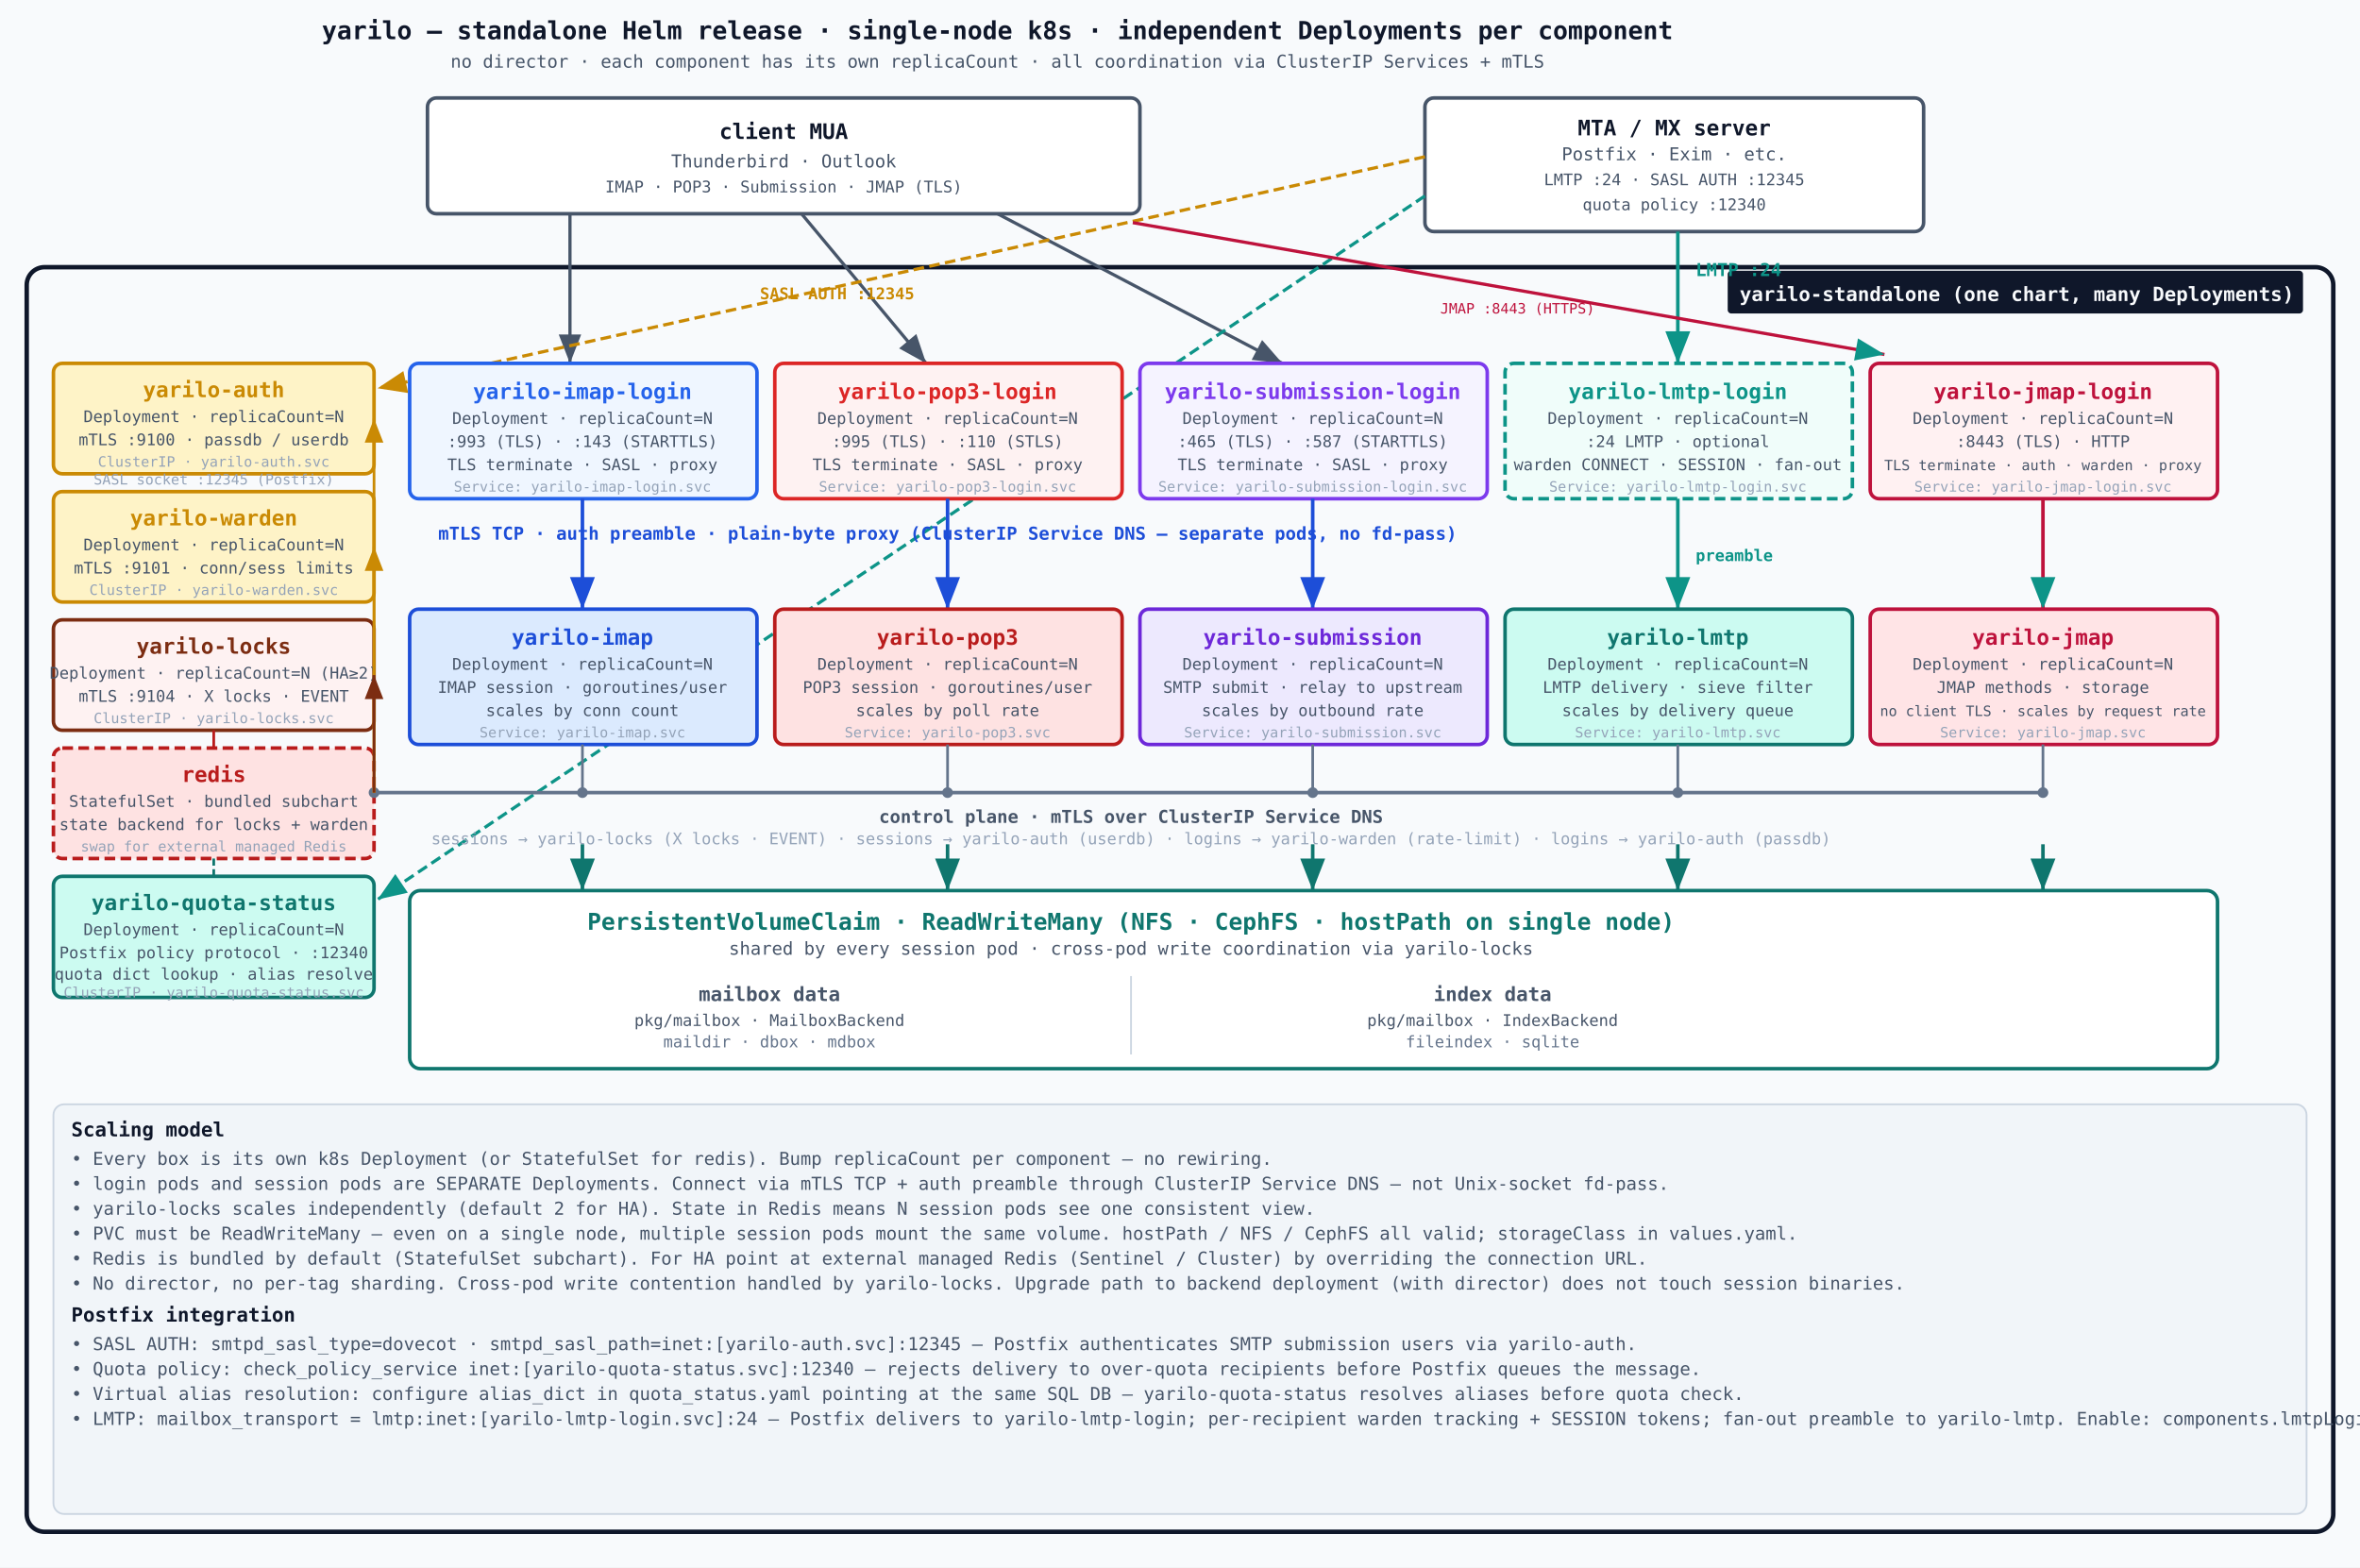
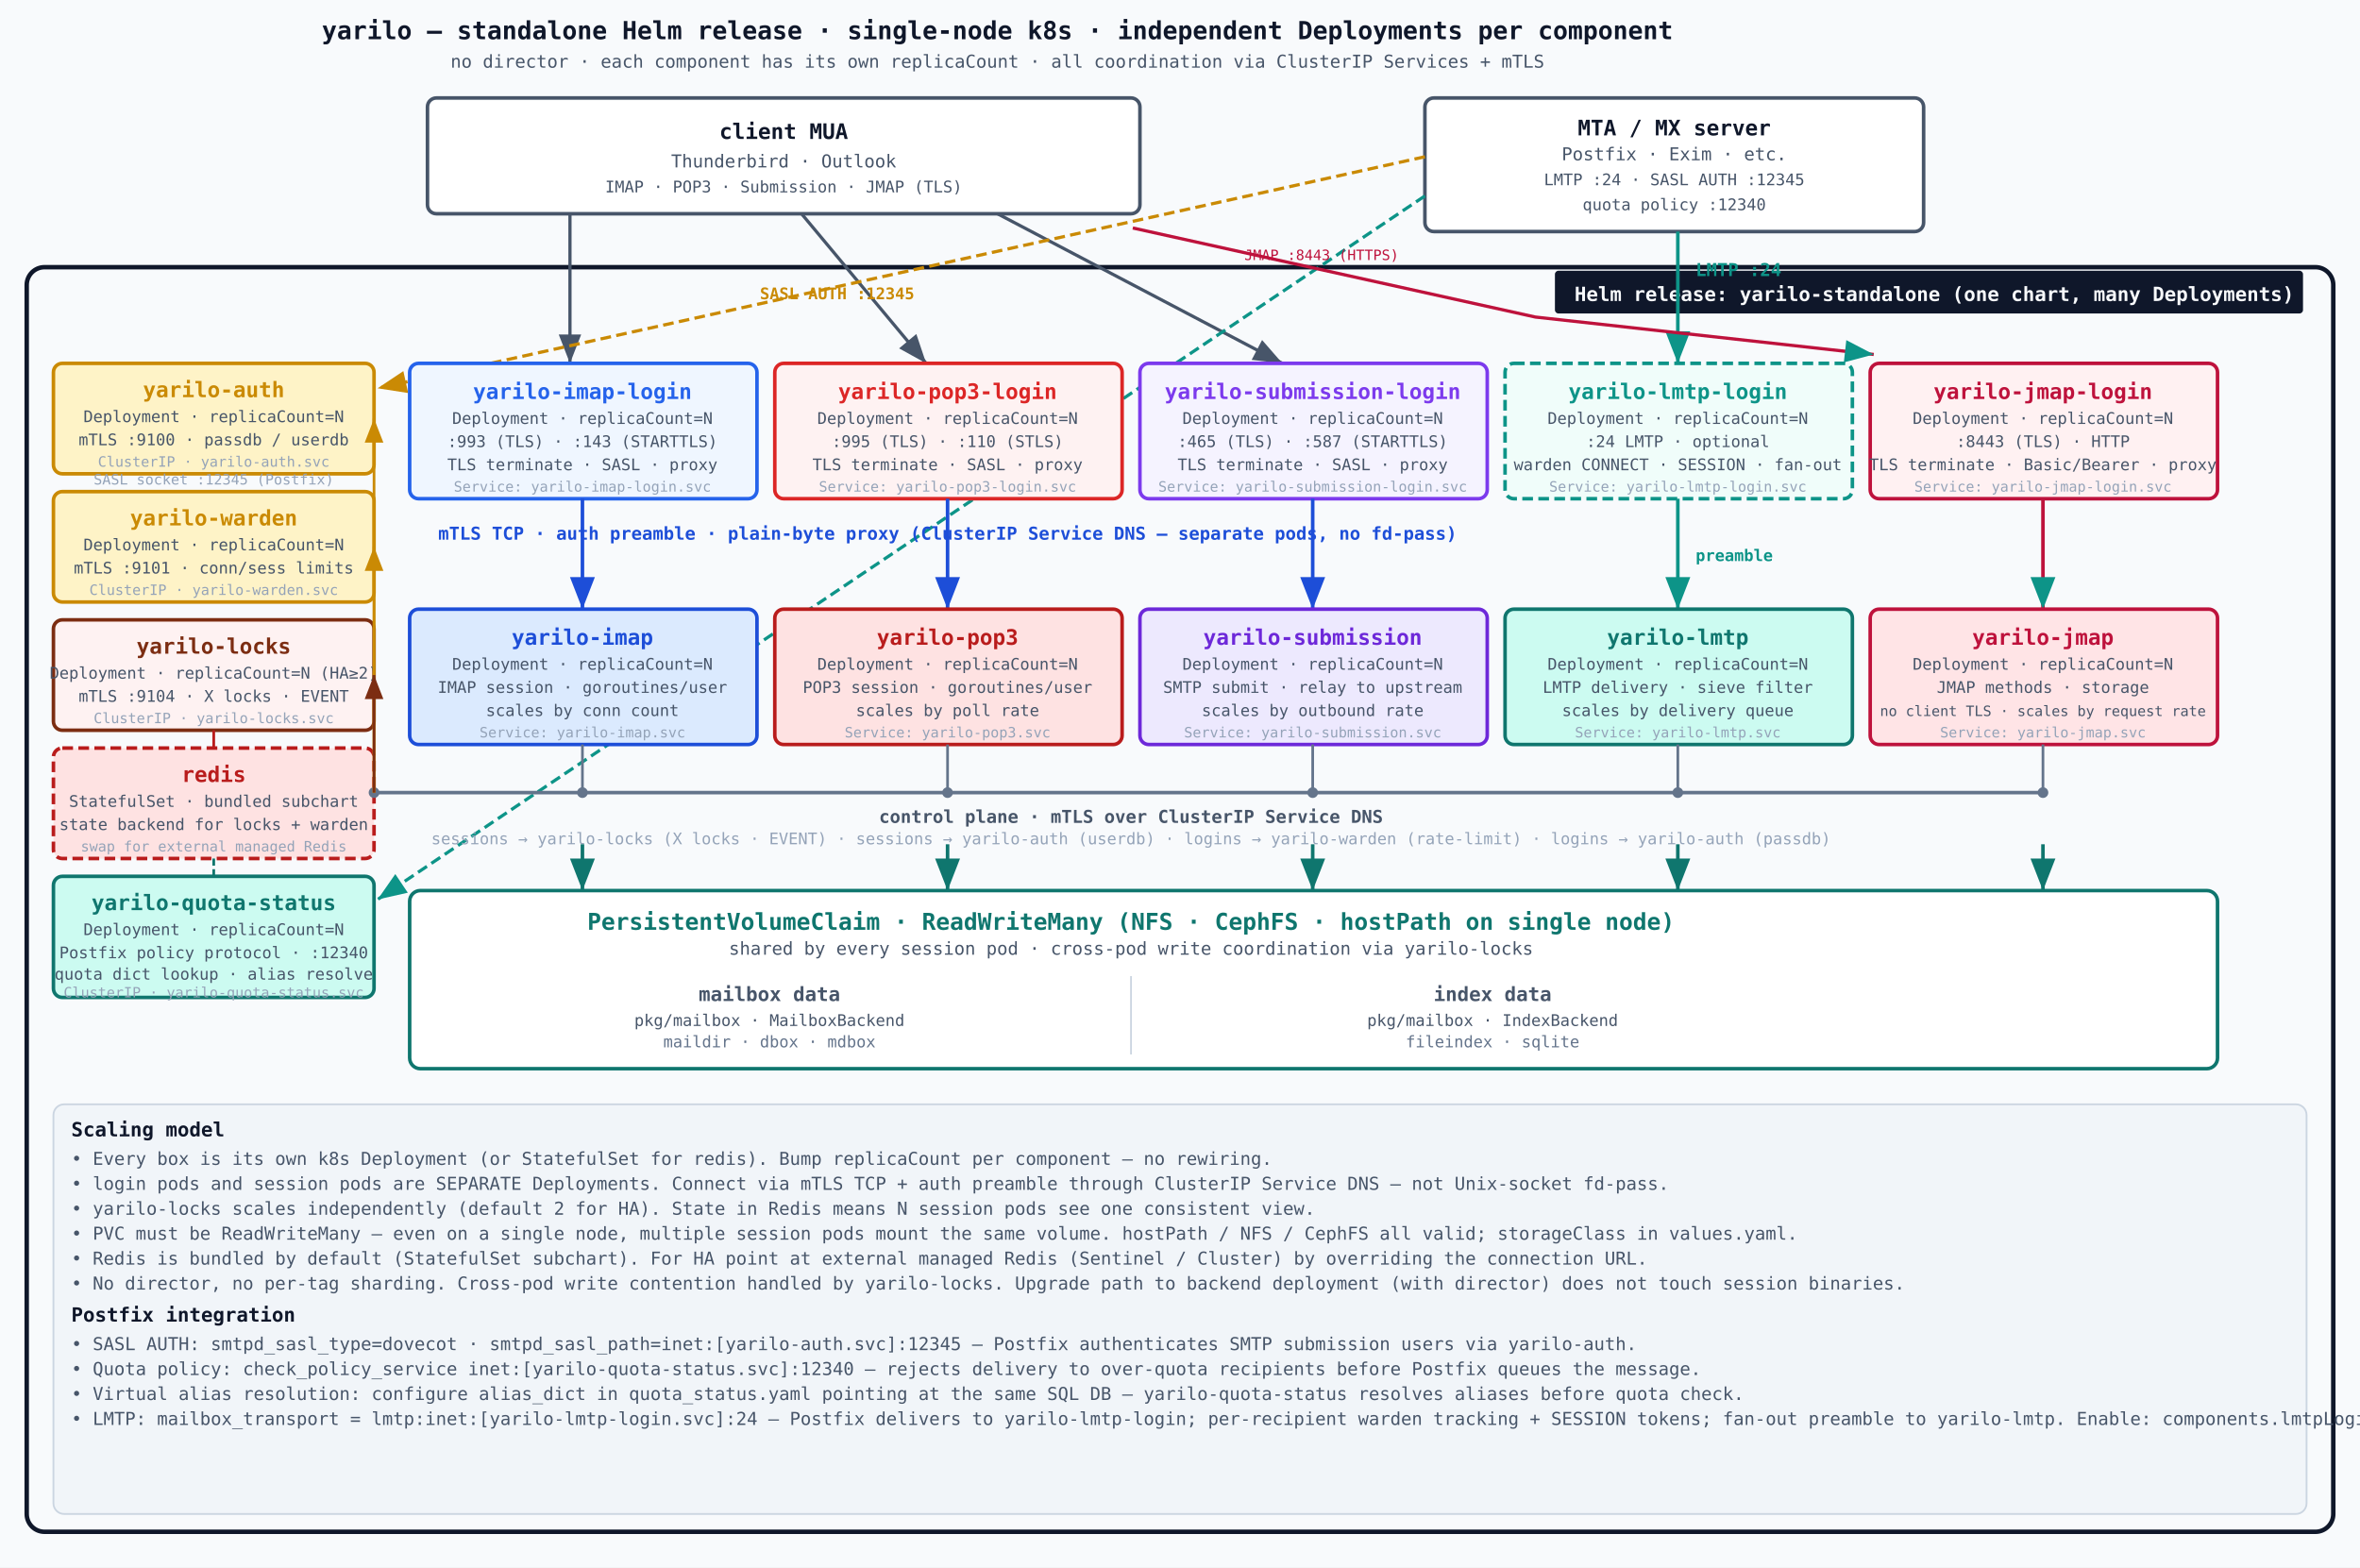
<svg xmlns="http://www.w3.org/2000/svg" width="1325" height="880" font-family="monospace">
  <defs>
    <marker id="aa" markerWidth="9" markerHeight="7" refX="9" refY="3.5" orient="auto">
      <polygon points="0 0,9 3.5,0 7" fill="#ca8a04" />
    </marker>
    <marker id="ax" markerWidth="9" markerHeight="7" refX="9" refY="3.5" orient="auto">
      <polygon points="0 0,9 3.5,0 7" fill="#475569" />
    </marker>
    <marker id="ap" markerWidth="9" markerHeight="7" refX="9" refY="3.5" orient="auto">
      <polygon points="0 0,9 3.5,0 7" fill="#0f766e" />
    </marker>
    <marker id="al" markerWidth="9" markerHeight="7" refX="9" refY="3.5" orient="auto">
      <polygon points="0 0,9 3.5,0 7" fill="#7c2d12" />
    </marker>
    <marker id="ad" markerWidth="9" markerHeight="7" refX="9" refY="3.5" orient="auto">
      <polygon points="0 0,9 3.5,0 7" fill="#1d4ed8" />
    </marker>
    <marker id="ar" markerWidth="9" markerHeight="7" refX="9" refY="3.5" orient="auto">
      <polygon points="0 0,9 3.5,0 7" fill="#b91c1c" />
    </marker>
    <marker id="aq" markerWidth="9" markerHeight="7" refX="9" refY="3.5" orient="auto">
      <polygon points="0 0,9 3.5,0 7" fill="#0d9488" />
    </marker>
  </defs>
  <rect width="1325" height="880" fill="#f8fafc" />
  <text x="560" y="22" text-anchor="middle" fill="#0f172a" font-size="14" font-weight="bold">yarilo — standalone Helm release · single-node k8s · independent Deployments per component</text>
  <text x="560" y="38" text-anchor="middle" fill="#475569" font-size="10">no director · each component has its own replicaCount · all coordination via ClusterIP Services + mTLS</text>
  <rect x="240" y="55" width="400" height="65" rx="5" fill="#ffffff" stroke="#475569" stroke-width="2" />
  <text x="440" y="78" text-anchor="middle" fill="#0f172a" font-size="12" font-weight="bold">client MUA</text>
  <text x="440" y="94" text-anchor="middle" fill="#475569" font-size="10">Thunderbird · Outlook</text>
  <text x="440" y="108" text-anchor="middle" fill="#475569" font-size="9">IMAP · POP3 · Submission · JMAP (TLS)</text>
  <rect x="800" y="55" width="280" height="75" rx="5" fill="#ffffff" stroke="#475569" stroke-width="2" />
  <text x="940" y="76" text-anchor="middle" fill="#0f172a" font-size="12" font-weight="bold">MTA / MX server</text>
  <text x="940" y="90" text-anchor="middle" fill="#475569" font-size="10">Postfix · Exim · etc.</text>
  <text x="940" y="104" text-anchor="middle" fill="#475569" font-size="9">LMTP :24 · SASL AUTH :12345</text>
  <text x="940" y="118" text-anchor="middle" fill="#475569" font-size="9">quota policy :12340</text>
  <rect x="15" y="150" width="1295" height="710" rx="10" fill="none" stroke="#0f172a" stroke-width="2.5" />
-   <rect x="970" y="152" width="323" height="24" rx="2" fill="#0f172a" />
+   <rect x="873" y="152" width="420" height="24" rx="2" fill="#0f172a" />
  <text x="1288" y="169" text-anchor="end" fill="#f8fafc" font-size="11" font-weight="bold">Helm release: yarilo-standalone (one chart, many Deployments)</text>
  <line x1="320" y1="120" x2="320" y2="204" stroke="#475569" stroke-width="1.8" marker-end="url(#ax)" />
  <line x1="450" y1="120" x2="520" y2="204" stroke="#475569" stroke-width="1.8" marker-end="url(#ax)" />
  <line x1="560" y1="120" x2="720" y2="204" stroke="#475569" stroke-width="1.8" marker-end="url(#ax)" />
  <line x1="942" y1="130" x2="942" y2="204" stroke="#0d9488" stroke-width="2" marker-end="url(#aq)" />
  <text x="952" y="155" fill="#0d9488" font-size="10" font-weight="bold">LMTP :24</text>
  <line x1="800" y1="88" x2="212" y2="218" stroke="#ca8a04" stroke-width="1.8" stroke-dasharray="6,3" marker-end="url(#aa)" />
  <text x="470" y="168" text-anchor="middle" fill="#ca8a04" font-size="9" font-weight="bold">SASL AUTH :12345</text>
  <line x1="800" y1="110" x2="212" y2="505" stroke="#0d9488" stroke-width="1.8" stroke-dasharray="6,3" marker-end="url(#aq)" />
  <text x="480" y="380" text-anchor="middle" fill="#0d9488" font-size="9" font-weight="bold">policy :12340</text>
  <rect x="30" y="204" width="180" height="62" rx="5" fill="#fef3c7" stroke="#ca8a04" stroke-width="2" />
  <text x="120" y="223" text-anchor="middle" fill="#ca8a04" font-size="12" font-weight="bold">yarilo-auth</text>
  <text x="120" y="237" text-anchor="middle" fill="#475569" font-size="9">Deployment · replicaCount=N</text>
  <text x="120" y="250" text-anchor="middle" fill="#475569" font-size="9">mTLS :9100 · passdb / userdb</text>
  <text x="120" y="262" text-anchor="middle" fill="#94a3b8" font-size="8">ClusterIP · yarilo-auth.svc</text>
  <text x="120" y="272" text-anchor="middle" fill="#94a3b8" font-size="8">SASL socket :12345 (Postfix)</text>
  <rect x="30" y="276" width="180" height="62" rx="5" fill="#fef3c7" stroke="#ca8a04" stroke-width="2" />
  <text x="120" y="295" text-anchor="middle" fill="#ca8a04" font-size="12" font-weight="bold">yarilo-warden</text>
  <text x="120" y="309" text-anchor="middle" fill="#475569" font-size="9">Deployment · replicaCount=N</text>
  <text x="120" y="322" text-anchor="middle" fill="#475569" font-size="9">mTLS :9101 · conn/sess limits</text>
  <text x="120" y="334" text-anchor="middle" fill="#94a3b8" font-size="8">ClusterIP · yarilo-warden.svc</text>
  <rect x="30" y="348" width="180" height="62" rx="5" fill="#fef2f2" stroke="#7c2d12" stroke-width="2" />
  <text x="120" y="367" text-anchor="middle" fill="#7c2d12" font-size="12" font-weight="bold">yarilo-locks</text>
  <text x="120" y="381" text-anchor="middle" fill="#475569" font-size="9">Deployment · replicaCount=N (HA≥2)</text>
  <text x="120" y="394" text-anchor="middle" fill="#475569" font-size="9">mTLS :9104 · X locks · EVENT</text>
  <text x="120" y="406" text-anchor="middle" fill="#94a3b8" font-size="8">ClusterIP · yarilo-locks.svc</text>
  <rect x="30" y="420" width="180" height="62" rx="5" fill="#fee2e2" stroke="#b91c1c" stroke-width="2" stroke-dasharray="6,3" />
  <text x="120" y="439" text-anchor="middle" fill="#b91c1c" font-size="12" font-weight="bold">redis</text>
  <text x="120" y="453" text-anchor="middle" fill="#475569" font-size="9">StatefulSet · bundled subchart</text>
  <text x="120" y="466" text-anchor="middle" fill="#475569" font-size="9">state backend for locks + warden</text>
  <text x="120" y="478" text-anchor="middle" fill="#94a3b8" font-size="8">swap for external managed Redis</text>
  <line x1="120" y1="410" x2="120" y2="420" stroke="#b91c1c" stroke-width="1.5" />
  <rect x="30" y="492" width="180" height="68" rx="5" fill="#ccfbf1" stroke="#0f766e" stroke-width="2" />
  <text x="120" y="511" text-anchor="middle" fill="#0f766e" font-size="12" font-weight="bold">yarilo-quota-status</text>
  <text x="120" y="525" text-anchor="middle" fill="#475569" font-size="9">Deployment · replicaCount=N</text>
  <text x="120" y="538" text-anchor="middle" fill="#475569" font-size="9">Postfix policy protocol · :12340</text>
  <text x="120" y="550" text-anchor="middle" fill="#475569" font-size="9">quota dict lookup · alias resolve</text>
  <text x="120" y="560" text-anchor="middle" fill="#94a3b8" font-size="8">ClusterIP · yarilo-quota-status.svc</text>
  <line x1="120" y1="482" x2="120" y2="492" stroke="#0f766e" stroke-width="1.5" stroke-dasharray="4,2" />
  <rect x="230" y="204" width="195" height="76" rx="5" fill="#eff6ff" stroke="#2563eb" stroke-width="2" />
  <text x="327" y="224" text-anchor="middle" fill="#2563eb" font-size="12" font-weight="bold">yarilo-imap-login</text>
  <text x="327" y="238" text-anchor="middle" fill="#475569" font-size="9">Deployment · replicaCount=N</text>
  <text x="327" y="251" text-anchor="middle" fill="#475569" font-size="9">:993 (TLS) · :143 (STARTTLS)</text>
  <text x="327" y="264" text-anchor="middle" fill="#475569" font-size="9">TLS terminate · SASL · proxy</text>
  <text x="327" y="276" text-anchor="middle" fill="#94a3b8" font-size="8">Service: yarilo-imap-login.svc</text>
  <rect x="435" y="204" width="195" height="76" rx="5" fill="#fef2f2" stroke="#dc2626" stroke-width="2" />
  <text x="532" y="224" text-anchor="middle" fill="#dc2626" font-size="12" font-weight="bold">yarilo-pop3-login</text>
  <text x="532" y="238" text-anchor="middle" fill="#475569" font-size="9">Deployment · replicaCount=N</text>
  <text x="532" y="251" text-anchor="middle" fill="#475569" font-size="9">:995 (TLS) · :110 (STLS)</text>
  <text x="532" y="264" text-anchor="middle" fill="#475569" font-size="9">TLS terminate · SASL · proxy</text>
  <text x="532" y="276" text-anchor="middle" fill="#94a3b8" font-size="8">Service: yarilo-pop3-login.svc</text>
  <rect x="640" y="204" width="195" height="76" rx="5" fill="#f5f3ff" stroke="#7c3aed" stroke-width="2" />
  <text x="737" y="224" text-anchor="middle" fill="#7c3aed" font-size="12" font-weight="bold">yarilo-submission-login</text>
  <text x="737" y="238" text-anchor="middle" fill="#475569" font-size="9">Deployment · replicaCount=N</text>
  <text x="737" y="251" text-anchor="middle" fill="#475569" font-size="9">:465 (TLS) · :587 (STARTTLS)</text>
  <text x="737" y="264" text-anchor="middle" fill="#475569" font-size="9">TLS terminate · SASL · proxy</text>
  <text x="737" y="276" text-anchor="middle" fill="#94a3b8" font-size="8">Service: yarilo-submission-login.svc</text>
  <rect x="845" y="204" width="195" height="76" rx="5" fill="#f0fdfa" stroke="#0d9488" stroke-width="2" stroke-dasharray="6,3" />
  <text x="942" y="224" text-anchor="middle" fill="#0d9488" font-size="12" font-weight="bold">yarilo-lmtp-login</text>
  <text x="942" y="238" text-anchor="middle" fill="#475569" font-size="9">Deployment · replicaCount=N</text>
  <text x="942" y="251" text-anchor="middle" fill="#475569" font-size="9">:24 LMTP · optional</text>
  <text x="942" y="264" text-anchor="middle" fill="#475569" font-size="9">warden CONNECT · SESSION · fan-out</text>
  <text x="942" y="276" text-anchor="middle" fill="#94a3b8" font-size="8">Service: yarilo-lmtp-login.svc</text>
  <line x1="327" y1="280" x2="327" y2="342" stroke="#1d4ed8" stroke-width="2" marker-end="url(#ad)" />
  <line x1="532" y1="280" x2="532" y2="342" stroke="#1d4ed8" stroke-width="2" marker-end="url(#ad)" />
  <line x1="737" y1="280" x2="737" y2="342" stroke="#1d4ed8" stroke-width="2" marker-end="url(#ad)" />
  <line x1="942" y1="280" x2="942" y2="342" stroke="#0d9488" stroke-width="2" marker-end="url(#aq)" />
  <text x="952" y="315" fill="#0d9488" font-size="9" font-weight="bold">preamble</text>
  <text x="532" y="303" text-anchor="middle" fill="#1d4ed8" font-size="10" font-weight="bold">mTLS TCP · auth preamble · plain-byte proxy (ClusterIP Service DNS — separate pods, no fd-pass)</text>
  <rect x="230" y="342" width="195" height="76" rx="5" fill="#dbeafe" stroke="#1d4ed8" stroke-width="2" />
  <text x="327" y="362" text-anchor="middle" fill="#1d4ed8" font-size="12" font-weight="bold">yarilo-imap</text>
  <text x="327" y="376" text-anchor="middle" fill="#475569" font-size="9">Deployment · replicaCount=N</text>
  <text x="327" y="389" text-anchor="middle" fill="#475569" font-size="9">IMAP session · goroutines/user</text>
  <text x="327" y="402" text-anchor="middle" fill="#475569" font-size="9">scales by conn count</text>
  <text x="327" y="414" text-anchor="middle" fill="#94a3b8" font-size="8">Service: yarilo-imap.svc</text>
  <rect x="435" y="342" width="195" height="76" rx="5" fill="#fee2e2" stroke="#b91c1c" stroke-width="2" />
  <text x="532" y="362" text-anchor="middle" fill="#b91c1c" font-size="12" font-weight="bold">yarilo-pop3</text>
  <text x="532" y="376" text-anchor="middle" fill="#475569" font-size="9">Deployment · replicaCount=N</text>
  <text x="532" y="389" text-anchor="middle" fill="#475569" font-size="9">POP3 session · goroutines/user</text>
  <text x="532" y="402" text-anchor="middle" fill="#475569" font-size="9">scales by poll rate</text>
  <text x="532" y="414" text-anchor="middle" fill="#94a3b8" font-size="8">Service: yarilo-pop3.svc</text>
  <rect x="640" y="342" width="195" height="76" rx="5" fill="#ede9fe" stroke="#6d28d9" stroke-width="2" />
  <text x="737" y="362" text-anchor="middle" fill="#6d28d9" font-size="12" font-weight="bold">yarilo-submission</text>
  <text x="737" y="376" text-anchor="middle" fill="#475569" font-size="9">Deployment · replicaCount=N</text>
  <text x="737" y="389" text-anchor="middle" fill="#475569" font-size="9">SMTP submit · relay to upstream</text>
  <text x="737" y="402" text-anchor="middle" fill="#475569" font-size="9">scales by outbound rate</text>
  <text x="737" y="414" text-anchor="middle" fill="#94a3b8" font-size="8">Service: yarilo-submission.svc</text>
  <rect x="845" y="342" width="195" height="76" rx="5" fill="#ccfbf1" stroke="#0f766e" stroke-width="2" />
  <text x="942" y="362" text-anchor="middle" fill="#0f766e" font-size="12" font-weight="bold">yarilo-lmtp</text>
  <text x="942" y="376" text-anchor="middle" fill="#475569" font-size="9">Deployment · replicaCount=N</text>
  <text x="942" y="389" text-anchor="middle" fill="#475569" font-size="9">LMTP delivery · sieve filter</text>
  <text x="942" y="402" text-anchor="middle" fill="#475569" font-size="9">scales by delivery queue</text>
  <text x="942" y="414" text-anchor="middle" fill="#94a3b8" font-size="8">Service: yarilo-lmtp.svc</text>
  <line x1="327" y1="418" x2="327" y2="445" stroke="#64748b" stroke-width="1.5" />
  <line x1="532" y1="418" x2="532" y2="445" stroke="#64748b" stroke-width="1.5" />
  <line x1="737" y1="418" x2="737" y2="445" stroke="#64748b" stroke-width="1.5" />
  <line x1="942" y1="418" x2="942" y2="445" stroke="#64748b" stroke-width="1.5" />
  <line x1="210" y1="445" x2="1147" y2="445" stroke="#64748b" stroke-width="2" />
  <circle cx="327" cy="445" r="3" fill="#64748b" />
  <circle cx="532" cy="445" r="3" fill="#64748b" />
  <circle cx="737" cy="445" r="3" fill="#64748b" />
  <circle cx="942" cy="445" r="3" fill="#64748b" />
  <circle cx="1147" cy="445" r="3" fill="#64748b" />
  <circle cx="210" cy="445" r="3" fill="#64748b" />
  <text x="635" y="462" text-anchor="middle" fill="#475569" font-size="10" font-weight="bold">control plane · mTLS over ClusterIP Service DNS</text>
  <text x="635" y="474" text-anchor="middle" fill="#94a3b8" font-size="9">sessions → yarilo-locks (X locks · EVENT) · sessions → yarilo-auth (userdb) · logins → yarilo-warden (rate-limit) · logins → yarilo-auth (passdb)</text>
  <line x1="210" y1="445" x2="210" y2="235" stroke="#ca8a04" stroke-width="1.5" marker-end="url(#aa)" />
  <line x1="210" y1="445" x2="210" y2="307" stroke="#ca8a04" stroke-width="1.5" marker-end="url(#aa)" />
  <line x1="210" y1="445" x2="210" y2="379" stroke="#7c2d12" stroke-width="1.5" marker-end="url(#al)" />
  <line x1="327" y1="474" x2="327" y2="500" stroke="#0f766e" stroke-width="2" marker-end="url(#ap)" />
  <line x1="532" y1="474" x2="532" y2="500" stroke="#0f766e" stroke-width="2" marker-end="url(#ap)" />
  <line x1="737" y1="474" x2="737" y2="500" stroke="#0f766e" stroke-width="2" marker-end="url(#ap)" />
  <line x1="942" y1="474" x2="942" y2="500" stroke="#0f766e" stroke-width="2" marker-end="url(#ap)" />
-   <path d="M 636 125 L 1058 199" fill="none" stroke="#be123c" stroke-width="1.8" marker-end="url(#aq)" />
-   <text x="852" y="176" text-anchor="middle" fill="#be123c" font-size="8">JMAP :8443 (HTTPS)</text>
+   <path d="M 636 128 L 862 178 L 1052 199" fill="none" stroke="#be123c" stroke-width="1.8" marker-end="url(#aq)" />
+   <text x="742" y="146" text-anchor="middle" fill="#be123c" font-size="8">JMAP :8443 (HTTPS)</text>
  <rect x="1050" y="204" width="195" height="76" rx="5" fill="#fff1f2" stroke="#be123c" stroke-width="2" />
  <text x="1147" y="224" text-anchor="middle" fill="#be123c" font-size="12" font-weight="bold">yarilo-jmap-login</text>
  <text x="1147" y="238" text-anchor="middle" fill="#475569" font-size="9">Deployment · replicaCount=N</text>
  <text x="1147" y="251" text-anchor="middle" fill="#475569" font-size="9">:8443 (TLS) · HTTP</text>
-   <text x="1147" y="264" text-anchor="middle" fill="#475569" font-size="8">TLS terminate · auth · warden · proxy</text>
+   <text x="1147" y="264" text-anchor="middle" fill="#475569" font-size="9">TLS terminate · Basic/Bearer · proxy</text>
  <text x="1147" y="276" text-anchor="middle" fill="#94a3b8" font-size="8">Service: yarilo-jmap-login.svc</text>
  <line x1="1147" y1="280" x2="1147" y2="342" stroke="#be123c" stroke-width="2" marker-end="url(#aq)" />
  <rect x="1050" y="342" width="195" height="76" rx="5" fill="#ffe4e6" stroke="#be123c" stroke-width="2" />
  <text x="1147" y="362" text-anchor="middle" fill="#be123c" font-size="12" font-weight="bold">yarilo-jmap</text>
  <text x="1147" y="376" text-anchor="middle" fill="#475569" font-size="9">Deployment · replicaCount=N</text>
  <text x="1147" y="389" text-anchor="middle" fill="#475569" font-size="9">JMAP methods · storage</text>
  <text x="1147" y="402" text-anchor="middle" fill="#475569" font-size="8">no client TLS · scales by request rate</text>
  <text x="1147" y="414" text-anchor="middle" fill="#94a3b8" font-size="8">Service: yarilo-jmap.svc</text>
  <line x1="1147" y1="418" x2="1147" y2="445" stroke="#64748b" stroke-width="1.5" />
  <line x1="1147" y1="474" x2="1147" y2="500" stroke="#0f766e" stroke-width="2" marker-end="url(#ap)" />
  <rect x="230" y="500" width="1015" height="100" rx="6" fill="#ffffff" stroke="#0f766e" stroke-width="2" />
  <text x="635" y="522" text-anchor="middle" fill="#0f766e" font-size="13" font-weight="bold">PersistentVolumeClaim · ReadWriteMany (NFS · CephFS · hostPath on single node)</text>
  <text x="635" y="536" text-anchor="middle" fill="#475569" font-size="10">shared by every session pod · cross-pod write coordination via yarilo-locks</text>
  <line x1="635" y1="548" x2="635" y2="592" stroke="#cbd5e1" stroke-width="1" />
  <text x="432" y="562" text-anchor="middle" fill="#475569" font-size="11" font-weight="bold">mailbox data</text>
  <text x="432" y="576" text-anchor="middle" fill="#475569" font-size="9">pkg/mailbox · MailboxBackend</text>
  <text x="432" y="588" text-anchor="middle" fill="#64748b" font-size="9">maildir · dbox · mdbox</text>
  <text x="838" y="562" text-anchor="middle" fill="#475569" font-size="11" font-weight="bold">index data</text>
  <text x="838" y="576" text-anchor="middle" fill="#475569" font-size="9">pkg/mailbox · IndexBackend</text>
  <text x="838" y="588" text-anchor="middle" fill="#64748b" font-size="9">fileindex · sqlite</text>
  <rect x="30" y="620" width="1265" height="230" rx="6" fill="#f1f5f9" stroke="#cbd5e1" stroke-width="1" />
  <text x="40" y="638" fill="#0f172a" font-size="11" font-weight="bold">Scaling model</text>
  <text x="40" y="654" fill="#475569" font-size="10">• Every box is its own k8s Deployment (or StatefulSet for redis). Bump replicaCount per component — no rewiring.</text>
  <text x="40" y="668" fill="#475569" font-size="10">• login pods and session pods are SEPARATE Deployments. Connect via mTLS TCP + auth preamble through ClusterIP Service DNS — not Unix-socket fd-pass.</text>
  <text x="40" y="682" fill="#475569" font-size="10">• yarilo-locks scales independently (default 2 for HA). State in Redis means N session pods see one consistent view.</text>
  <text x="40" y="696" fill="#475569" font-size="10">• PVC must be ReadWriteMany — even on a single node, multiple session pods mount the same volume. hostPath / NFS / CephFS all valid; storageClass in values.yaml.</text>
  <text x="40" y="710" fill="#475569" font-size="10">• Redis is bundled by default (StatefulSet subchart). For HA point at external managed Redis (Sentinel / Cluster) by overriding the connection URL.</text>
  <text x="40" y="724" fill="#475569" font-size="10">• No director, no per-tag sharding. Cross-pod write contention handled by yarilo-locks. Upgrade path to backend deployment (with director) does not touch session binaries.</text>
  <text x="40" y="742" fill="#0f172a" font-size="11" font-weight="bold">Postfix integration</text>
  <text x="40" y="758" fill="#475569" font-size="10">• SASL AUTH: smtpd_sasl_type=dovecot · smtpd_sasl_path=inet:[yarilo-auth.svc]:12345 — Postfix authenticates SMTP submission users via yarilo-auth.</text>
  <text x="40" y="772" fill="#475569" font-size="10">• Quota policy: check_policy_service inet:[yarilo-quota-status.svc]:12340 — rejects delivery to over-quota recipients before Postfix queues the message.</text>
  <text x="40" y="786" fill="#475569" font-size="10">• Virtual alias resolution: configure alias_dict in quota_status.yaml pointing at the same SQL DB — yarilo-quota-status resolves aliases before quota check.</text>
  <text x="40" y="800" fill="#475569" font-size="10">• LMTP: mailbox_transport = lmtp:inet:[yarilo-lmtp-login.svc]:24 — Postfix delivers to yarilo-lmtp-login; per-recipient warden tracking + SESSION tokens; fan-out preamble to yarilo-lmtp. Enable: components.lmtpLogin.enabled: true in values.yaml.</text>
</svg>
